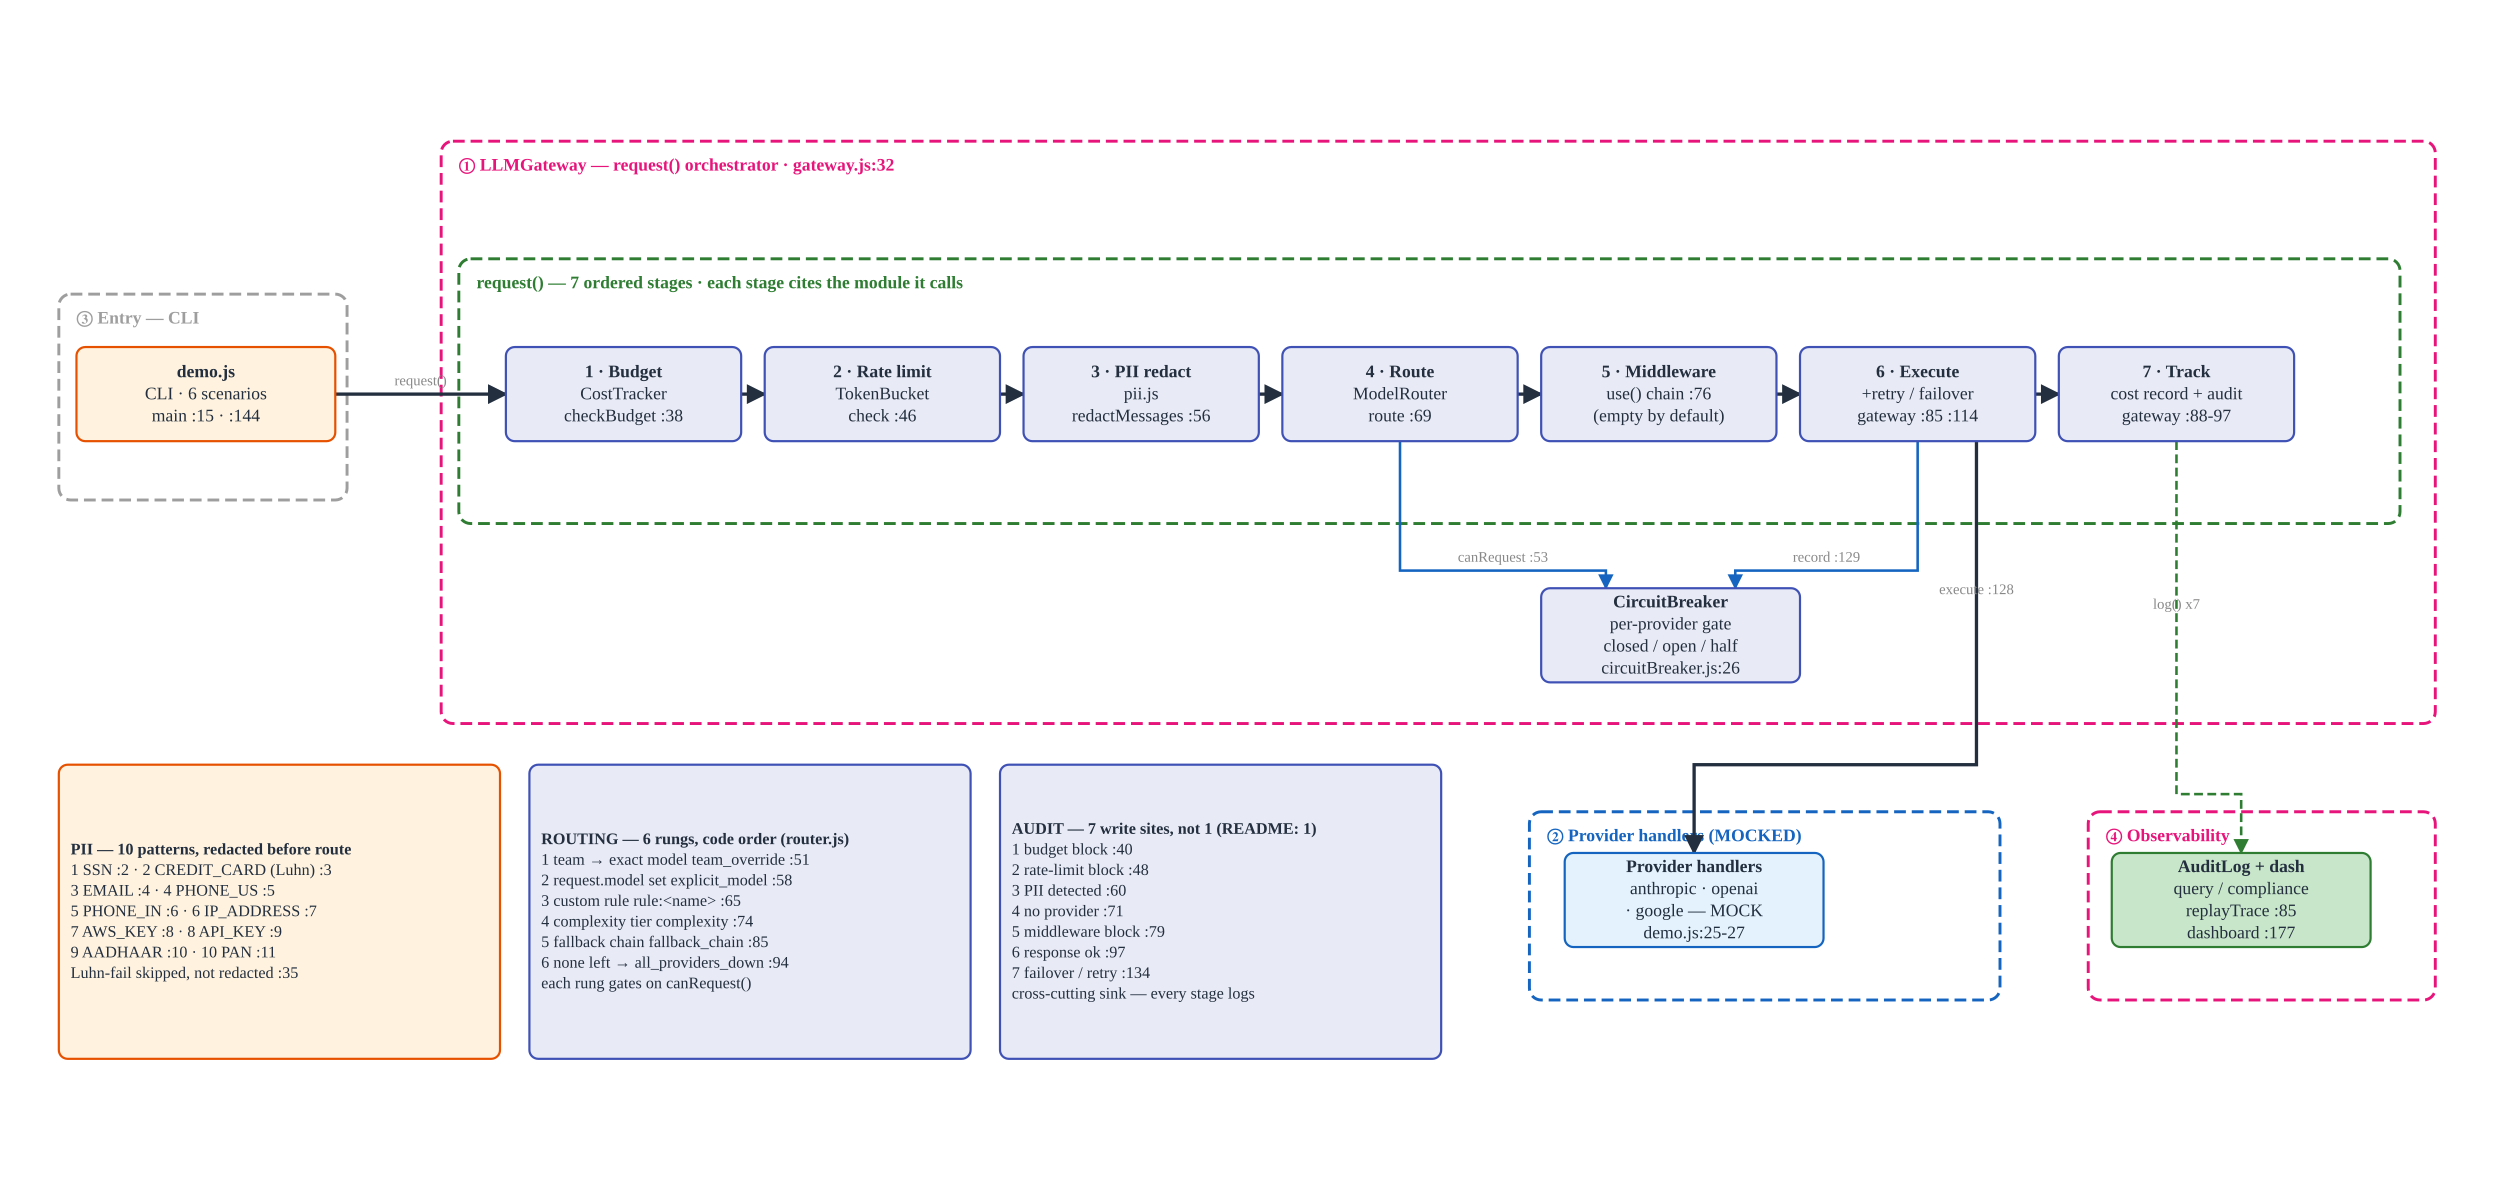
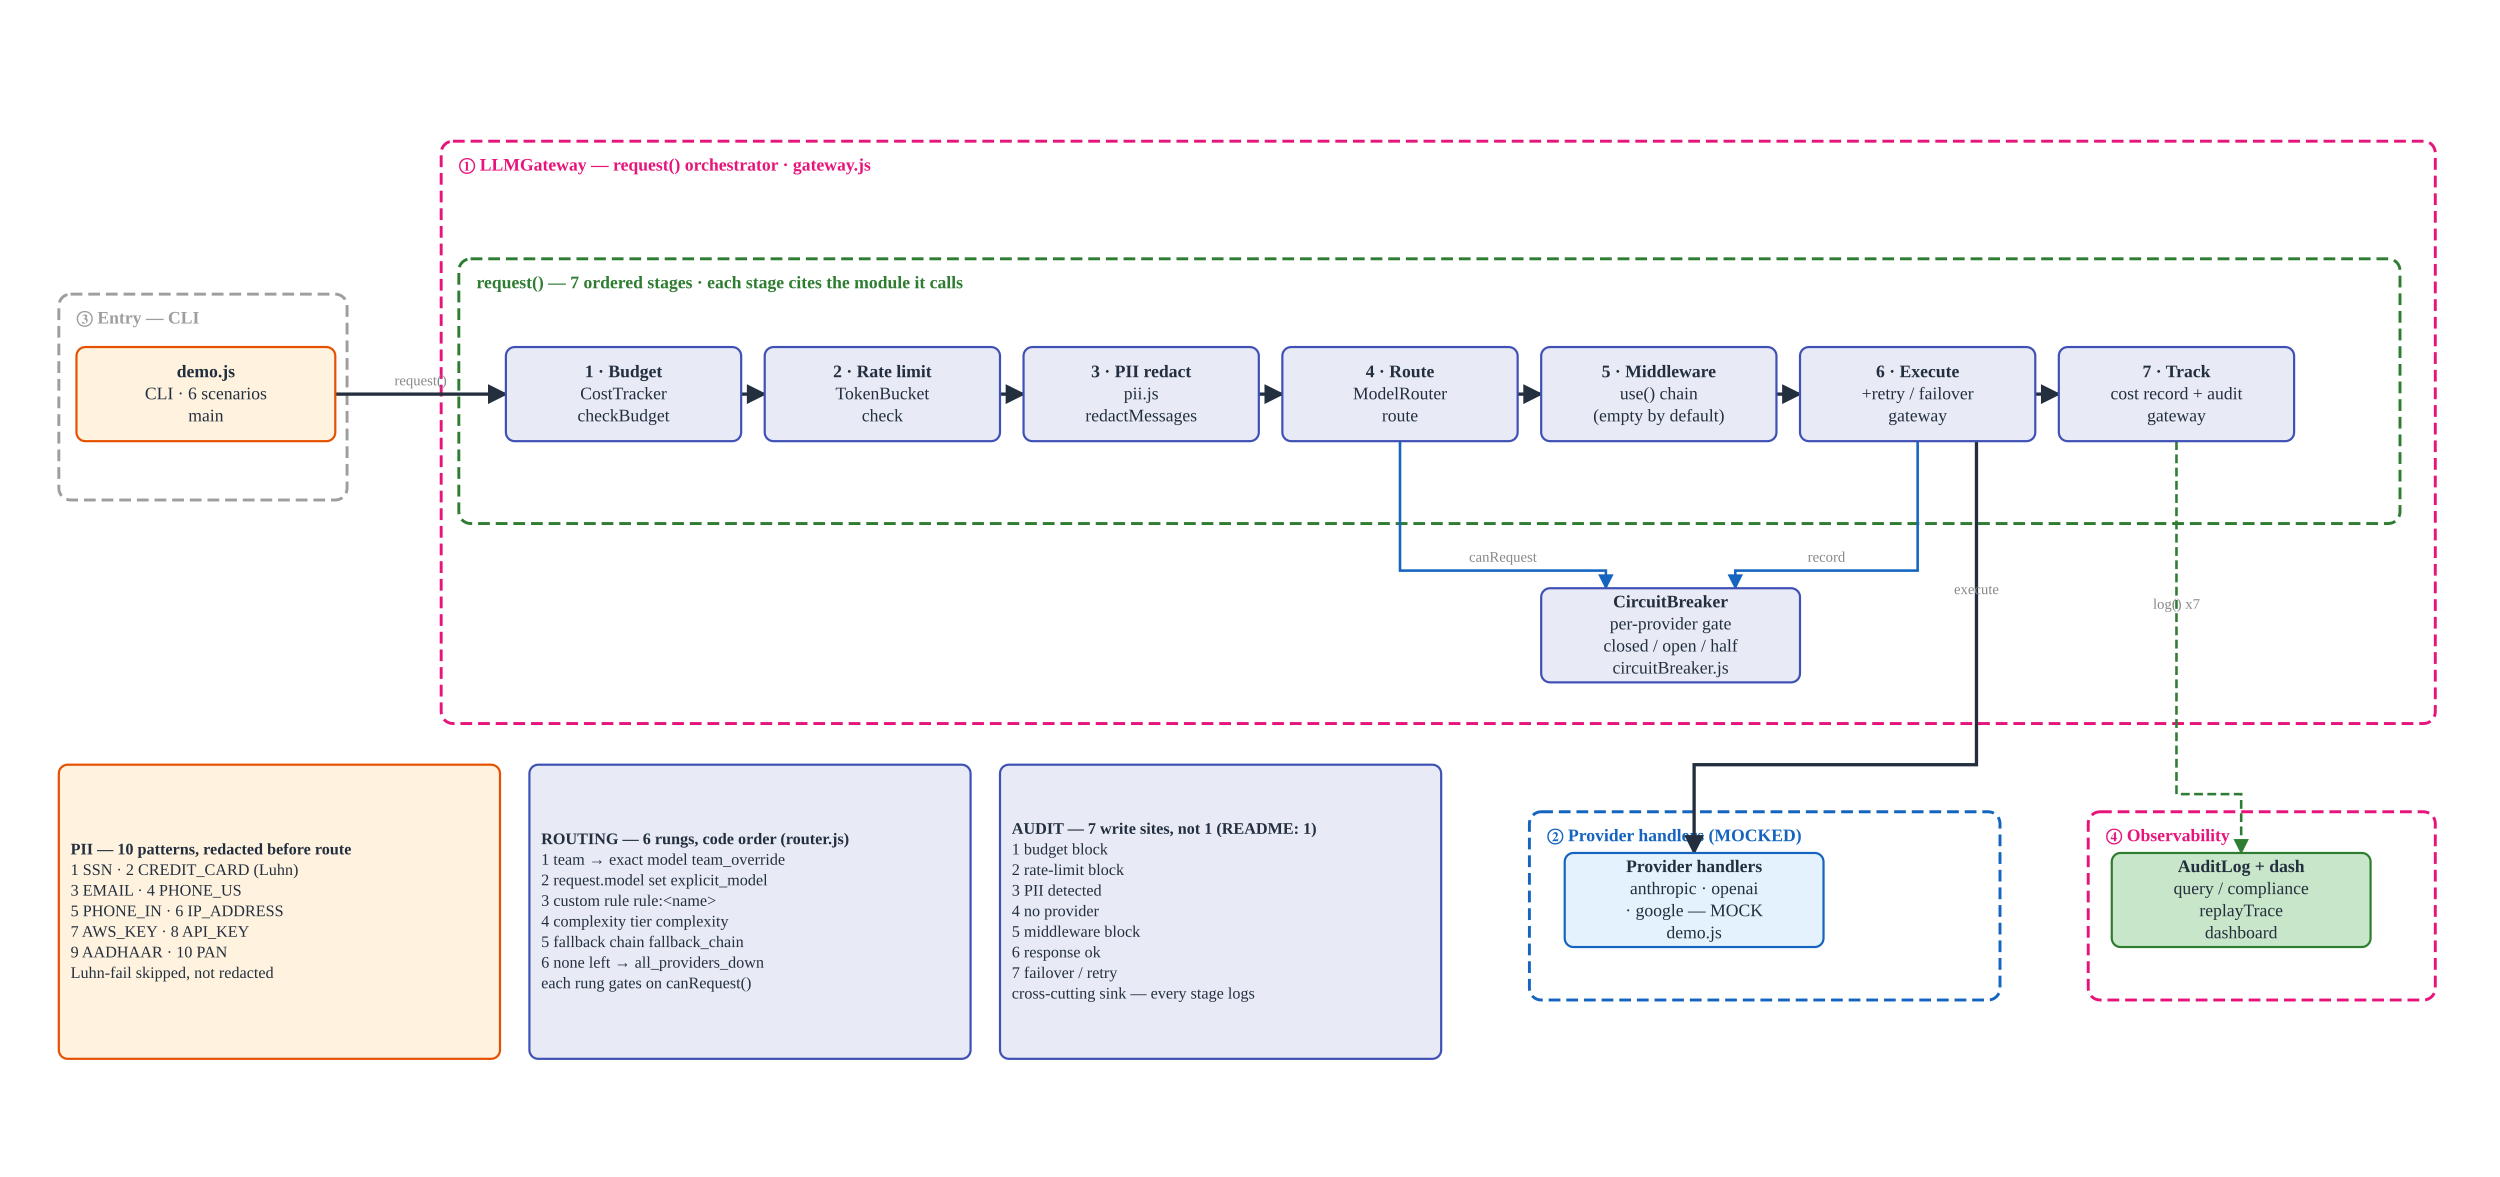
<svg xmlns="http://www.w3.org/2000/svg" viewBox="0 0 1700 800" role="img" aria-labelledby="hoa_llm_gateway_v1-t hoa_llm_gateway_v1-d" class="fts-diagram">
  <defs>
    <marker id="hoa_llm_gateway_v1-a-d-edge-artifact" viewBox="0 0 10 10" refX="9" refY="5" markerWidth="6" markerHeight="6" orient="auto-start-reverse">
      <path d="M0,0 L10,5 L0,10 z" fill="#2E7D32" class="d-edge-artifact-fill" />
    </marker>
    <marker id="hoa_llm_gateway_v1-a-d-edge-call" viewBox="0 0 10 10" refX="9" refY="5" markerWidth="6" markerHeight="6" orient="auto-start-reverse">
      <path d="M0,0 L10,5 L0,10 z" fill="#1565C0" class="d-edge-call-fill" />
    </marker>
    <marker id="hoa_llm_gateway_v1-a-d-edge-primary" viewBox="0 0 10 10" refX="9" refY="5" markerWidth="6" markerHeight="6" orient="auto-start-reverse">
      <path d="M0,0 L10,5 L0,10 z" fill="#232F3E" class="d-edge-primary-fill" />
    </marker>
  </defs>
  <g class="d-zone d-boundary-datasource">
    <rect x="40" y="200" width="196" height="140" rx="8" fill="none" stroke="#9E9E9E" stroke-width="2" stroke-dasharray="8 4" />
    <text x="52" y="220" fill="#9E9E9E" font-size="12" font-weight="600" class="d-zone-label">③ Entry — CLI</text>
  </g>
  <g class="d-zone d-boundary-primary">
    <rect x="300" y="96" width="1356" height="396" rx="8" fill="none" stroke="#E7157B" stroke-width="2" stroke-dasharray="8 4" />
-     <text x="312" y="116" fill="#E7157B" font-size="12" font-weight="600" class="d-zone-label">① LLMGateway — request() orchestrator · gateway.js:32</text>
+     <text x="312" y="116" fill="#E7157B" font-size="12" font-weight="600" class="d-zone-label">① LLMGateway — request() orchestrator · gateway.js</text>
  </g>
  <g class="d-zone d-boundary-functional">
    <rect x="312" y="176" width="1320" height="180" rx="8" fill="none" stroke="#2E7D32" stroke-width="2" stroke-dasharray="8 4" />
    <text x="324" y="196" fill="#2E7D32" font-size="12" font-weight="600" class="d-zone-label">request() — 7 ordered stages · each stage cites the module it calls</text>
  </g>
  <g class="d-zone d-boundary-external">
    <rect x="1040" y="552" width="320" height="128" rx="8" fill="none" stroke="#1565C0" stroke-width="2" stroke-dasharray="8 4" />
    <text x="1052" y="572" fill="#1565C0" font-size="12" font-weight="600" class="d-zone-label">② Provider handlers (MOCKED)</text>
  </g>
  <g class="d-zone d-boundary-observability">
    <rect x="1420" y="552" width="236" height="128" rx="8" fill="none" stroke="#E7157B" stroke-width="2" stroke-dasharray="8 4" />
    <text x="1432" y="572" fill="#E7157B" font-size="12" font-weight="600" class="d-zone-label">④ Observability</text>
  </g>
  <g class="d-edge d-edge-primary" data-edge="e_demo">
    <polyline points="228,268.0 344,268.0" fill="none" stroke="#232F3E" stroke-width="2.25" marker-end="url(#hoa_llm_gateway_v1-a-d-edge-primary)" />
    <text x="286.0" y="262.0" text-anchor="middle" fill="#888888" font-size="10" class="d-edge-label">request()</text>
  </g>
  <g class="d-edge d-edge-primary" data-edge="e12">
    <polyline points="504,268.0 520,268.0" fill="none" stroke="#232F3E" stroke-width="2.25" marker-end="url(#hoa_llm_gateway_v1-a-d-edge-primary)" />
    <text x="512.0" y="262.0" text-anchor="middle" fill="#888888" font-size="10" class="d-edge-label" />
  </g>
  <g class="d-edge d-edge-primary" data-edge="e23">
    <polyline points="680,268.0 696,268.0" fill="none" stroke="#232F3E" stroke-width="2.25" marker-end="url(#hoa_llm_gateway_v1-a-d-edge-primary)" />
    <text x="688.0" y="262.0" text-anchor="middle" fill="#888888" font-size="10" class="d-edge-label" />
  </g>
  <g class="d-edge d-edge-primary" data-edge="e34">
    <polyline points="856,268.0 872,268.0" fill="none" stroke="#232F3E" stroke-width="2.25" marker-end="url(#hoa_llm_gateway_v1-a-d-edge-primary)" />
    <text x="864.0" y="262.0" text-anchor="middle" fill="#888888" font-size="10" class="d-edge-label" />
  </g>
  <g class="d-edge d-edge-primary" data-edge="e45">
    <polyline points="1032,268.0 1048,268.0" fill="none" stroke="#232F3E" stroke-width="2.25" marker-end="url(#hoa_llm_gateway_v1-a-d-edge-primary)" />
    <text x="1040.0" y="262.0" text-anchor="middle" fill="#888888" font-size="10" class="d-edge-label" />
  </g>
  <g class="d-edge d-edge-primary" data-edge="e56">
    <polyline points="1208,268.0 1224,268.0" fill="none" stroke="#232F3E" stroke-width="2.25" marker-end="url(#hoa_llm_gateway_v1-a-d-edge-primary)" />
    <text x="1216.0" y="262.0" text-anchor="middle" fill="#888888" font-size="10" class="d-edge-label" />
  </g>
  <g class="d-edge d-edge-primary" data-edge="e67">
    <polyline points="1384,268.0 1400,268.0" fill="none" stroke="#232F3E" stroke-width="2.25" marker-end="url(#hoa_llm_gateway_v1-a-d-edge-primary)" />
    <text x="1392.0" y="262.0" text-anchor="middle" fill="#888888" font-size="10" class="d-edge-label" />
  </g>
  <g class="d-edge d-edge-call" data-edge="e_route_cb">
    <polyline points="952.0,300 952,388 1092,388 1092.0,400" fill="none" stroke="#1565C0" stroke-width="1.75" marker-end="url(#hoa_llm_gateway_v1-a-d-edge-call)" />
-     <text x="1022.0" y="382.0" text-anchor="middle" fill="#888888" font-size="10" class="d-edge-label">canRequest :53</text>
+     <text x="1022.0" y="382.0" text-anchor="middle" fill="#888888" font-size="10" class="d-edge-label">canRequest</text>
  </g>
  <g class="d-edge d-edge-call" data-edge="e_exec_cb">
    <polyline points="1304.0,300 1304,388 1180,388 1180.0,400" fill="none" stroke="#1565C0" stroke-width="1.75" marker-end="url(#hoa_llm_gateway_v1-a-d-edge-call)" />
-     <text x="1242.0" y="382.0" text-anchor="middle" fill="#888888" font-size="10" class="d-edge-label">record :129</text>
+     <text x="1242.0" y="382.0" text-anchor="middle" fill="#888888" font-size="10" class="d-edge-label">record</text>
  </g>
  <g class="d-edge d-edge-primary" data-edge="e_exec_prov">
    <polyline points="1344.0,300 1344,520 1152,520 1152.0,580" fill="none" stroke="#232F3E" stroke-width="2.25" marker-end="url(#hoa_llm_gateway_v1-a-d-edge-primary)" />
-     <text x="1344.0" y="404.0" text-anchor="middle" fill="#888888" font-size="10" class="d-edge-label">execute :128</text>
+     <text x="1344.0" y="404.0" text-anchor="middle" fill="#888888" font-size="10" class="d-edge-label">execute</text>
  </g>
  <g class="d-edge d-edge-artifact" data-edge="e_track_obs">
    <polyline points="1480.0,300 1480,540 1524,540 1524.0,580" fill="none" stroke="#2E7D32" stroke-width="1.75" stroke-dasharray="6 3" marker-end="url(#hoa_llm_gateway_v1-a-d-edge-artifact)" />
    <text x="1480.0" y="414.0" text-anchor="middle" fill="#888888" font-size="10" class="d-edge-label">log() x7</text>
  </g>
  <g class="d-node d-component-entry" data-id="n_demo" data-class="component.entry">
    <rect x="52" y="236" width="176" height="64" rx="6" fill="#FFF3E0" stroke="#E65100" stroke-width="1.5" />
    <text x="140.0" y="256.5" text-anchor="middle" font-size="12" fill="#232F3E" font-weight="700" class="d-label d-bold">demo.js</text>
    <text x="140.0" y="271.5" text-anchor="middle" font-size="12" fill="#232F3E" class="d-label">CLI · 6 scenarios</text>
-     <text x="140.0" y="286.5" text-anchor="middle" font-size="12" fill="#232F3E" class="d-label">main :15 · :144</text>
+     <text x="140.0" y="286.5" text-anchor="middle" font-size="12" fill="#232F3E" class="d-label">main</text>
  </g>
  <g class="d-node d-component-service" data-id="n_s1" data-class="component.service">
    <rect x="344" y="236" width="160" height="64" rx="6" fill="#E8EAF6" stroke="#3F51B5" stroke-width="1.5" />
    <text x="424.0" y="256.5" text-anchor="middle" font-size="12" fill="#232F3E" font-weight="700" class="d-label d-bold">1 · Budget</text>
    <text x="424.0" y="271.5" text-anchor="middle" font-size="12" fill="#232F3E" class="d-label">CostTracker</text>
-     <text x="424.0" y="286.5" text-anchor="middle" font-size="12" fill="#232F3E" class="d-label">checkBudget :38</text>
+     <text x="424.0" y="286.5" text-anchor="middle" font-size="12" fill="#232F3E" class="d-label">checkBudget</text>
  </g>
  <g class="d-node d-component-service" data-id="n_s2" data-class="component.service">
    <rect x="520" y="236" width="160" height="64" rx="6" fill="#E8EAF6" stroke="#3F51B5" stroke-width="1.5" />
    <text x="600.0" y="256.5" text-anchor="middle" font-size="12" fill="#232F3E" font-weight="700" class="d-label d-bold">2 · Rate limit</text>
    <text x="600.0" y="271.5" text-anchor="middle" font-size="12" fill="#232F3E" class="d-label">TokenBucket</text>
-     <text x="600.0" y="286.5" text-anchor="middle" font-size="12" fill="#232F3E" class="d-label">check :46</text>
+     <text x="600.0" y="286.5" text-anchor="middle" font-size="12" fill="#232F3E" class="d-label">check</text>
  </g>
  <g class="d-node d-component-service" data-id="n_s3" data-class="component.service">
    <rect x="696" y="236" width="160" height="64" rx="6" fill="#E8EAF6" stroke="#3F51B5" stroke-width="1.5" />
    <text x="776.0" y="256.5" text-anchor="middle" font-size="12" fill="#232F3E" font-weight="700" class="d-label d-bold">3 · PII redact</text>
    <text x="776.0" y="271.5" text-anchor="middle" font-size="12" fill="#232F3E" class="d-label">pii.js</text>
-     <text x="776.0" y="286.5" text-anchor="middle" font-size="12" fill="#232F3E" class="d-label">redactMessages :56</text>
+     <text x="776.0" y="286.5" text-anchor="middle" font-size="12" fill="#232F3E" class="d-label">redactMessages</text>
  </g>
  <g class="d-node d-component-service" data-id="n_s4" data-class="component.service">
    <rect x="872" y="236" width="160" height="64" rx="6" fill="#E8EAF6" stroke="#3F51B5" stroke-width="1.5" />
    <text x="952.0" y="256.5" text-anchor="middle" font-size="12" fill="#232F3E" font-weight="700" class="d-label d-bold">4 · Route</text>
    <text x="952.0" y="271.5" text-anchor="middle" font-size="12" fill="#232F3E" class="d-label">ModelRouter</text>
-     <text x="952.0" y="286.5" text-anchor="middle" font-size="12" fill="#232F3E" class="d-label">route :69</text>
+     <text x="952.0" y="286.5" text-anchor="middle" font-size="12" fill="#232F3E" class="d-label">route</text>
  </g>
  <g class="d-node d-component-service" data-id="n_s5" data-class="component.service">
    <rect x="1048" y="236" width="160" height="64" rx="6" fill="#E8EAF6" stroke="#3F51B5" stroke-width="1.5" />
    <text x="1128.0" y="256.5" text-anchor="middle" font-size="12" fill="#232F3E" font-weight="700" class="d-label d-bold">5 · Middleware</text>
-     <text x="1128.0" y="271.5" text-anchor="middle" font-size="12" fill="#232F3E" class="d-label">use() chain :76</text>
+     <text x="1128.0" y="271.5" text-anchor="middle" font-size="12" fill="#232F3E" class="d-label">use() chain</text>
    <text x="1128.0" y="286.5" text-anchor="middle" font-size="12" fill="#232F3E" class="d-label">(empty by default)</text>
  </g>
  <g class="d-node d-component-service" data-id="n_s6" data-class="component.service">
    <rect x="1224" y="236" width="160" height="64" rx="6" fill="#E8EAF6" stroke="#3F51B5" stroke-width="1.5" />
    <text x="1304.0" y="256.5" text-anchor="middle" font-size="12" fill="#232F3E" font-weight="700" class="d-label d-bold">6 · Execute</text>
    <text x="1304.0" y="271.5" text-anchor="middle" font-size="12" fill="#232F3E" class="d-label">+retry / failover</text>
-     <text x="1304.0" y="286.5" text-anchor="middle" font-size="12" fill="#232F3E" class="d-label">gateway :85 :114</text>
+     <text x="1304.0" y="286.5" text-anchor="middle" font-size="12" fill="#232F3E" class="d-label">gateway</text>
  </g>
  <g class="d-node d-component-service" data-id="n_s7" data-class="component.service">
    <rect x="1400" y="236" width="160" height="64" rx="6" fill="#E8EAF6" stroke="#3F51B5" stroke-width="1.5" />
    <text x="1480.0" y="256.5" text-anchor="middle" font-size="12" fill="#232F3E" font-weight="700" class="d-label d-bold">7 · Track</text>
    <text x="1480.0" y="271.5" text-anchor="middle" font-size="12" fill="#232F3E" class="d-label">cost record + audit</text>
-     <text x="1480.0" y="286.5" text-anchor="middle" font-size="12" fill="#232F3E" class="d-label">gateway :88-97</text>
+     <text x="1480.0" y="286.5" text-anchor="middle" font-size="12" fill="#232F3E" class="d-label">gateway</text>
  </g>
  <g class="d-node d-component-service" data-id="n_cb" data-class="component.service">
    <rect x="1048" y="400" width="176" height="64" rx="6" fill="#E8EAF6" stroke="#3F51B5" stroke-width="1.5" />
    <text x="1136.0" y="413.0" text-anchor="middle" font-size="12" fill="#232F3E" font-weight="700" class="d-label d-bold">CircuitBreaker</text>
    <text x="1136.0" y="428.0" text-anchor="middle" font-size="12" fill="#232F3E" class="d-label">per-provider gate</text>
    <text x="1136.0" y="443.0" text-anchor="middle" font-size="12" fill="#232F3E" class="d-label">closed / open / half</text>
-     <text x="1136.0" y="458.0" text-anchor="middle" font-size="12" fill="#232F3E" class="d-label">circuitBreaker.js:26</text>
+     <text x="1136.0" y="458.0" text-anchor="middle" font-size="12" fill="#232F3E" class="d-label">circuitBreaker.js</text>
  </g>
  <g class="d-node d-component-external" data-id="n_prov" data-class="component.external">
    <rect x="1064" y="580" width="176" height="64" rx="6" fill="#E3F2FD" stroke="#1565C0" stroke-width="1.5" />
    <text x="1152.0" y="593.0" text-anchor="middle" font-size="12" fill="#232F3E" font-weight="700" class="d-label d-bold">Provider handlers</text>
    <text x="1152.0" y="608.0" text-anchor="middle" font-size="12" fill="#232F3E" class="d-label">anthropic · openai</text>
    <text x="1152.0" y="623.0" text-anchor="middle" font-size="12" fill="#232F3E" class="d-label">· google — MOCK</text>
-     <text x="1152.0" y="638.0" text-anchor="middle" font-size="12" fill="#232F3E" class="d-label">demo.js:25-27</text>
+     <text x="1152.0" y="638.0" text-anchor="middle" font-size="12" fill="#232F3E" class="d-label">demo.js</text>
  </g>
  <g class="d-node d-component-artifact" data-id="n_obs" data-class="component.artifact">
    <rect x="1436" y="580" width="176" height="64" rx="6" fill="#C8E6C9" stroke="#2E7D32" stroke-width="1.5" />
    <text x="1524.0" y="593.0" text-anchor="middle" font-size="12" fill="#232F3E" font-weight="700" class="d-label d-bold">AuditLog + dash</text>
    <text x="1524.0" y="608.0" text-anchor="middle" font-size="12" fill="#232F3E" class="d-label">query / compliance</text>
-     <text x="1524.0" y="623.0" text-anchor="middle" font-size="12" fill="#232F3E" class="d-label">replayTrace :85</text>
-     <text x="1524.0" y="638.0" text-anchor="middle" font-size="12" fill="#232F3E" class="d-label">dashboard :177</text>
+     <text x="1524.0" y="623.0" text-anchor="middle" font-size="12" fill="#232F3E" class="d-label">replayTrace</text>
+     <text x="1524.0" y="638.0" text-anchor="middle" font-size="12" fill="#232F3E" class="d-label">dashboard</text>
  </g>
  <g class="d-node d-card-primitive" data-id="card_pii" data-class="card.primitive">
    <rect x="40" y="520" width="300" height="200" rx="6" fill="#FFF3E0" stroke="#E65100" stroke-width="1.5" />
    <text x="48" y="581.0" text-anchor="start" font-size="11" fill="#232F3E" font-weight="700" class="d-label d-bold">PII — 10 patterns, redacted before route</text>
-     <text x="48" y="595.0" text-anchor="start" font-size="11" fill="#232F3E" class="d-label">1 SSN :2   ·   2 CREDIT_CARD (Luhn) :3</text>
-     <text x="48" y="609.0" text-anchor="start" font-size="11" fill="#232F3E" class="d-label">3 EMAIL :4   ·   4 PHONE_US :5</text>
-     <text x="48" y="623.0" text-anchor="start" font-size="11" fill="#232F3E" class="d-label">5 PHONE_IN :6   ·   6 IP_ADDRESS :7</text>
-     <text x="48" y="637.0" text-anchor="start" font-size="11" fill="#232F3E" class="d-label">7 AWS_KEY :8   ·   8 API_KEY :9</text>
-     <text x="48" y="651.0" text-anchor="start" font-size="11" fill="#232F3E" class="d-label">9 AADHAAR :10   ·   10 PAN :11</text>
-     <text x="48" y="665.0" text-anchor="start" font-size="11" fill="#232F3E" class="d-label">Luhn-fail skipped, not redacted :35</text>
+     <text x="48" y="595.0" text-anchor="start" font-size="11" fill="#232F3E" class="d-label">1 SSN · 2 CREDIT_CARD (Luhn)</text>
+     <text x="48" y="609.0" text-anchor="start" font-size="11" fill="#232F3E" class="d-label">3 EMAIL · 4 PHONE_US</text>
+     <text x="48" y="623.0" text-anchor="start" font-size="11" fill="#232F3E" class="d-label">5 PHONE_IN · 6 IP_ADDRESS</text>
+     <text x="48" y="637.0" text-anchor="start" font-size="11" fill="#232F3E" class="d-label">7 AWS_KEY · 8 API_KEY</text>
+     <text x="48" y="651.0" text-anchor="start" font-size="11" fill="#232F3E" class="d-label">9 AADHAAR · 10 PAN</text>
+     <text x="48" y="665.0" text-anchor="start" font-size="11" fill="#232F3E" class="d-label">Luhn-fail skipped, not redacted</text>
  </g>
  <g class="d-node d-card-invariant" data-id="card_route" data-class="card.invariant">
    <rect x="360" y="520" width="300" height="200" rx="6" fill="#E8EAF6" stroke="#3F51B5" stroke-width="1.5" />
    <text x="368" y="574.0" text-anchor="start" font-size="11" fill="#232F3E" font-weight="700" class="d-label d-bold">ROUTING — 6 rungs, code order (router.js)</text>
-     <text x="368" y="588.0" text-anchor="start" font-size="11" fill="#232F3E" class="d-label">1 team → exact model    team_override :51</text>
-     <text x="368" y="602.0" text-anchor="start" font-size="11" fill="#232F3E" class="d-label">2 request.model set     explicit_model :58</text>
-     <text x="368" y="616.0" text-anchor="start" font-size="11" fill="#232F3E" class="d-label">3 custom rule           rule:&lt;name&gt; :65</text>
-     <text x="368" y="630.0" text-anchor="start" font-size="11" fill="#232F3E" class="d-label">4 complexity tier       complexity :74</text>
-     <text x="368" y="644.0" text-anchor="start" font-size="11" fill="#232F3E" class="d-label">5 fallback chain        fallback_chain :85</text>
-     <text x="368" y="658.0" text-anchor="start" font-size="11" fill="#232F3E" class="d-label">6 none left → all_providers_down :94</text>
+     <text x="368" y="588.0" text-anchor="start" font-size="11" fill="#232F3E" class="d-label">1 team → exact model team_override</text>
+     <text x="368" y="602.0" text-anchor="start" font-size="11" fill="#232F3E" class="d-label">2 request.model set explicit_model</text>
+     <text x="368" y="616.0" text-anchor="start" font-size="11" fill="#232F3E" class="d-label">3 custom rule rule:&lt;name&gt;</text>
+     <text x="368" y="630.0" text-anchor="start" font-size="11" fill="#232F3E" class="d-label">4 complexity tier complexity</text>
+     <text x="368" y="644.0" text-anchor="start" font-size="11" fill="#232F3E" class="d-label">5 fallback chain fallback_chain</text>
+     <text x="368" y="658.0" text-anchor="start" font-size="11" fill="#232F3E" class="d-label">6 none left → all_providers_down</text>
    <text x="368" y="672.0" text-anchor="start" font-size="11" fill="#232F3E" class="d-label">each rung gates on canRequest()</text>
  </g>
  <g class="d-node d-card-invariant" data-id="card_audit" data-class="card.invariant">
    <rect x="680" y="520" width="300" height="200" rx="6" fill="#E8EAF6" stroke="#3F51B5" stroke-width="1.5" />
    <text x="688" y="567.0" text-anchor="start" font-size="11" fill="#232F3E" font-weight="700" class="d-label d-bold">AUDIT — 7 write sites, not 1 (README: 1)</text>
-     <text x="688" y="581.0" text-anchor="start" font-size="11" fill="#232F3E" class="d-label">1 budget block :40</text>
-     <text x="688" y="595.0" text-anchor="start" font-size="11" fill="#232F3E" class="d-label">2 rate-limit block :48</text>
-     <text x="688" y="609.0" text-anchor="start" font-size="11" fill="#232F3E" class="d-label">3 PII detected :60</text>
-     <text x="688" y="623.0" text-anchor="start" font-size="11" fill="#232F3E" class="d-label">4 no provider :71</text>
-     <text x="688" y="637.0" text-anchor="start" font-size="11" fill="#232F3E" class="d-label">5 middleware block :79</text>
-     <text x="688" y="651.0" text-anchor="start" font-size="11" fill="#232F3E" class="d-label">6 response ok :97</text>
-     <text x="688" y="665.0" text-anchor="start" font-size="11" fill="#232F3E" class="d-label">7 failover / retry :134</text>
+     <text x="688" y="581.0" text-anchor="start" font-size="11" fill="#232F3E" class="d-label">1 budget block</text>
+     <text x="688" y="595.0" text-anchor="start" font-size="11" fill="#232F3E" class="d-label">2 rate-limit block</text>
+     <text x="688" y="609.0" text-anchor="start" font-size="11" fill="#232F3E" class="d-label">3 PII detected</text>
+     <text x="688" y="623.0" text-anchor="start" font-size="11" fill="#232F3E" class="d-label">4 no provider</text>
+     <text x="688" y="637.0" text-anchor="start" font-size="11" fill="#232F3E" class="d-label">5 middleware block</text>
+     <text x="688" y="651.0" text-anchor="start" font-size="11" fill="#232F3E" class="d-label">6 response ok</text>
+     <text x="688" y="665.0" text-anchor="start" font-size="11" fill="#232F3E" class="d-label">7 failover / retry</text>
    <text x="688" y="679.0" text-anchor="start" font-size="11" fill="#232F3E" class="d-label">cross-cutting sink — every stage logs</text>
  </g>
</svg>
